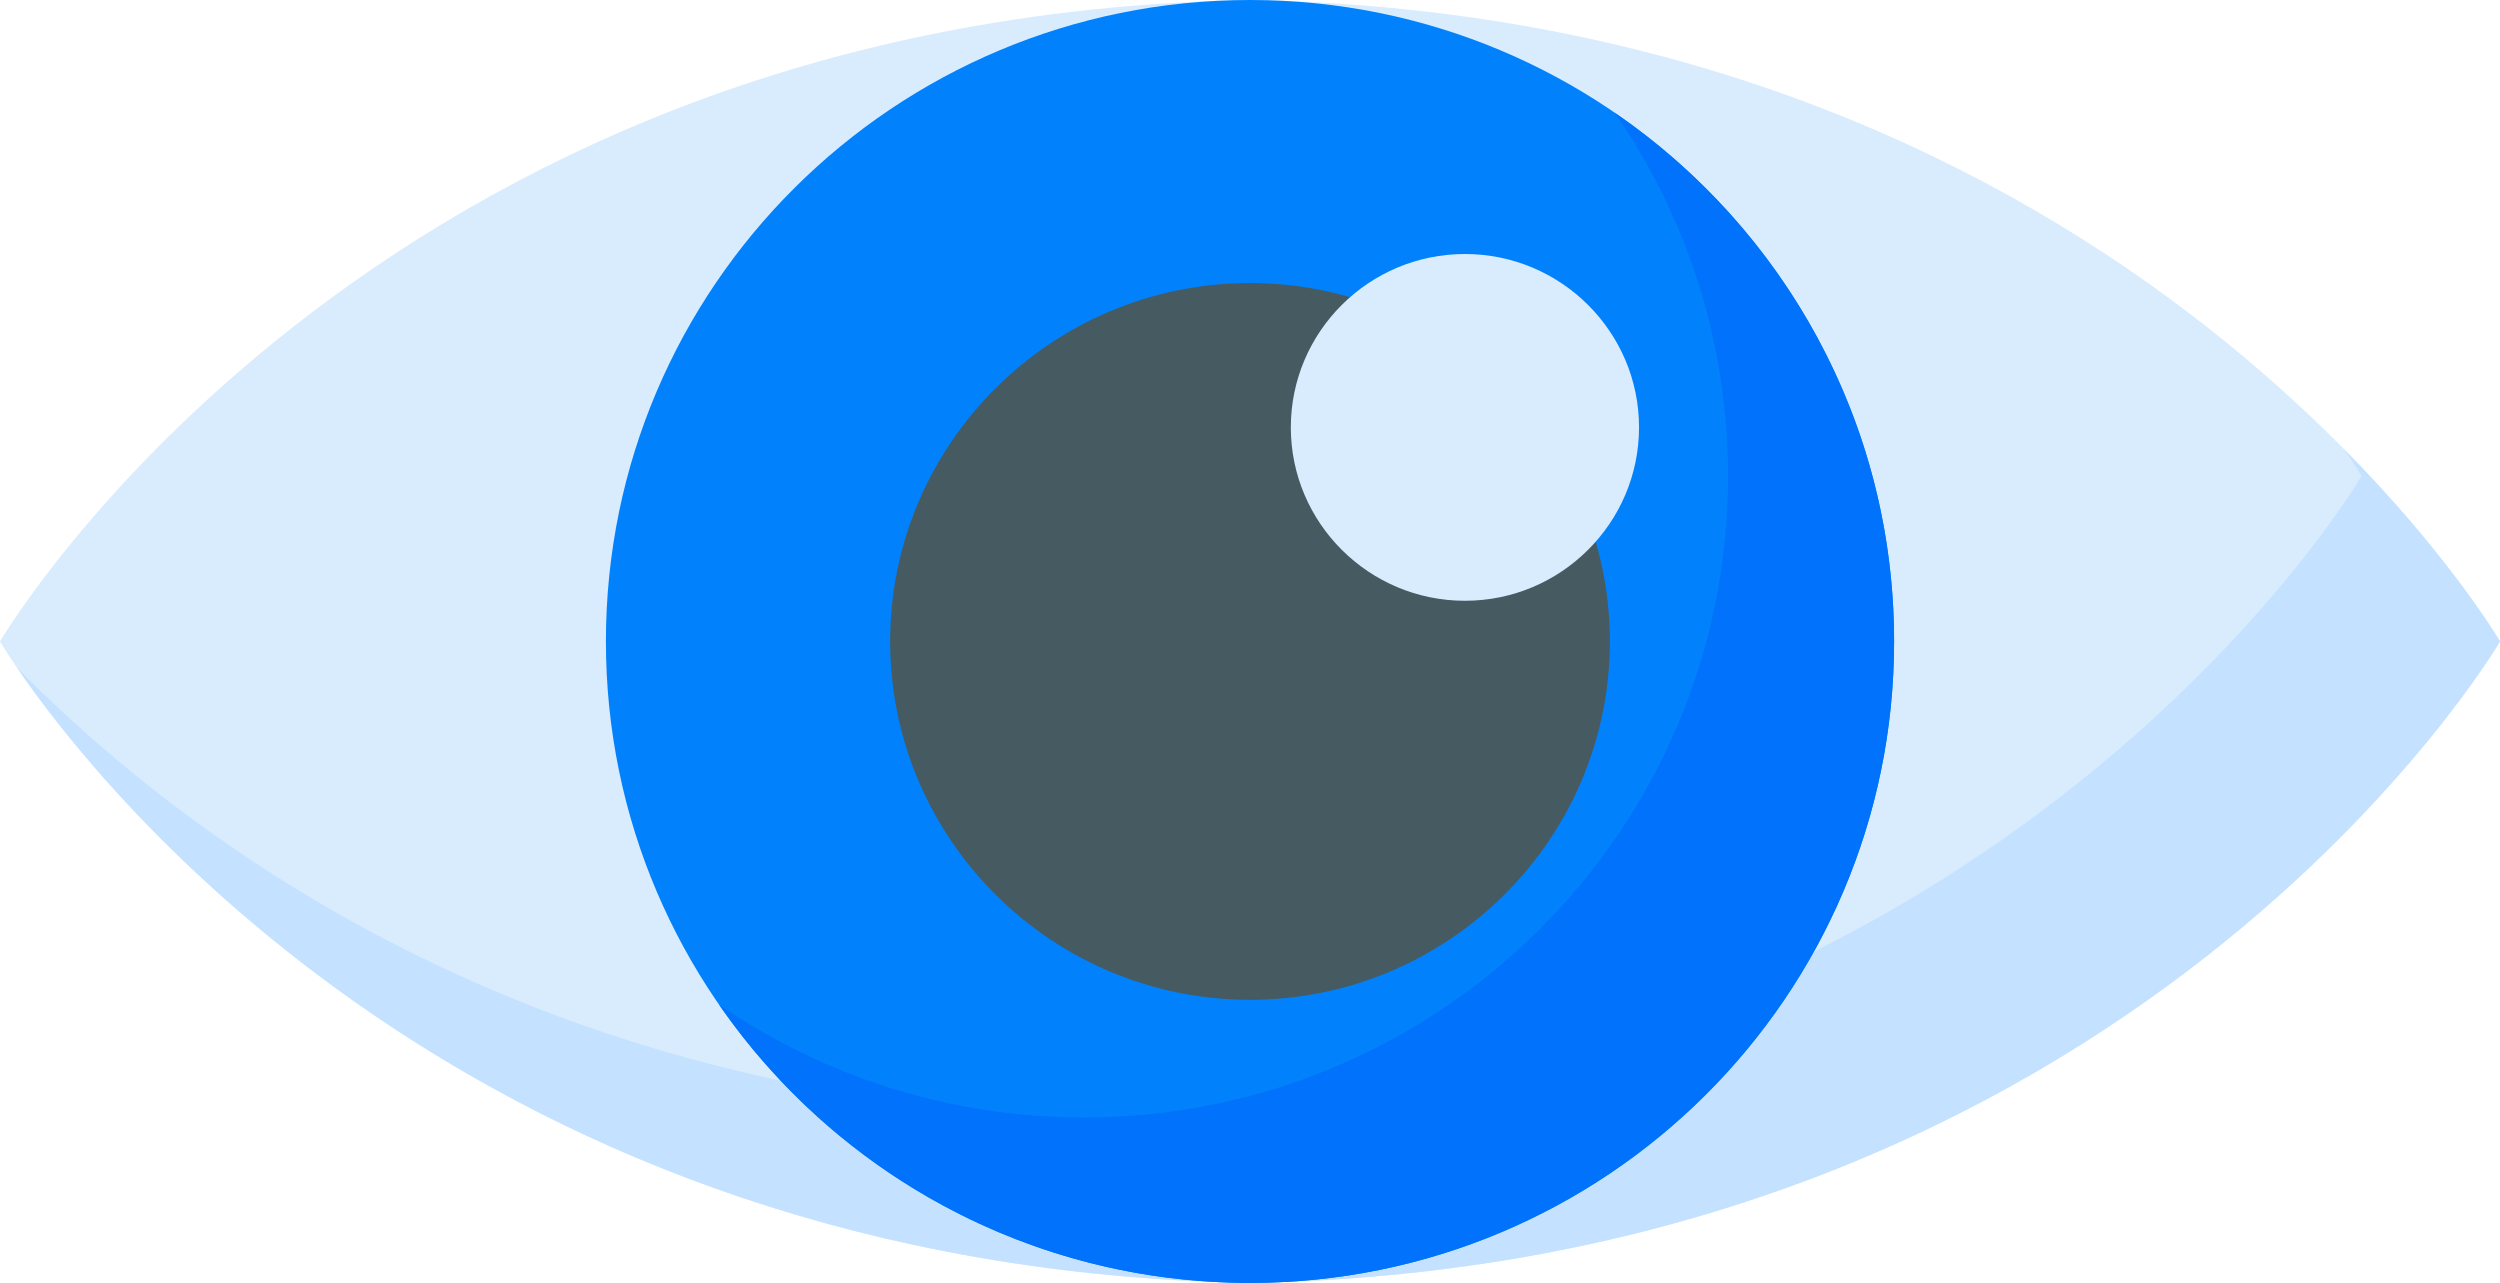
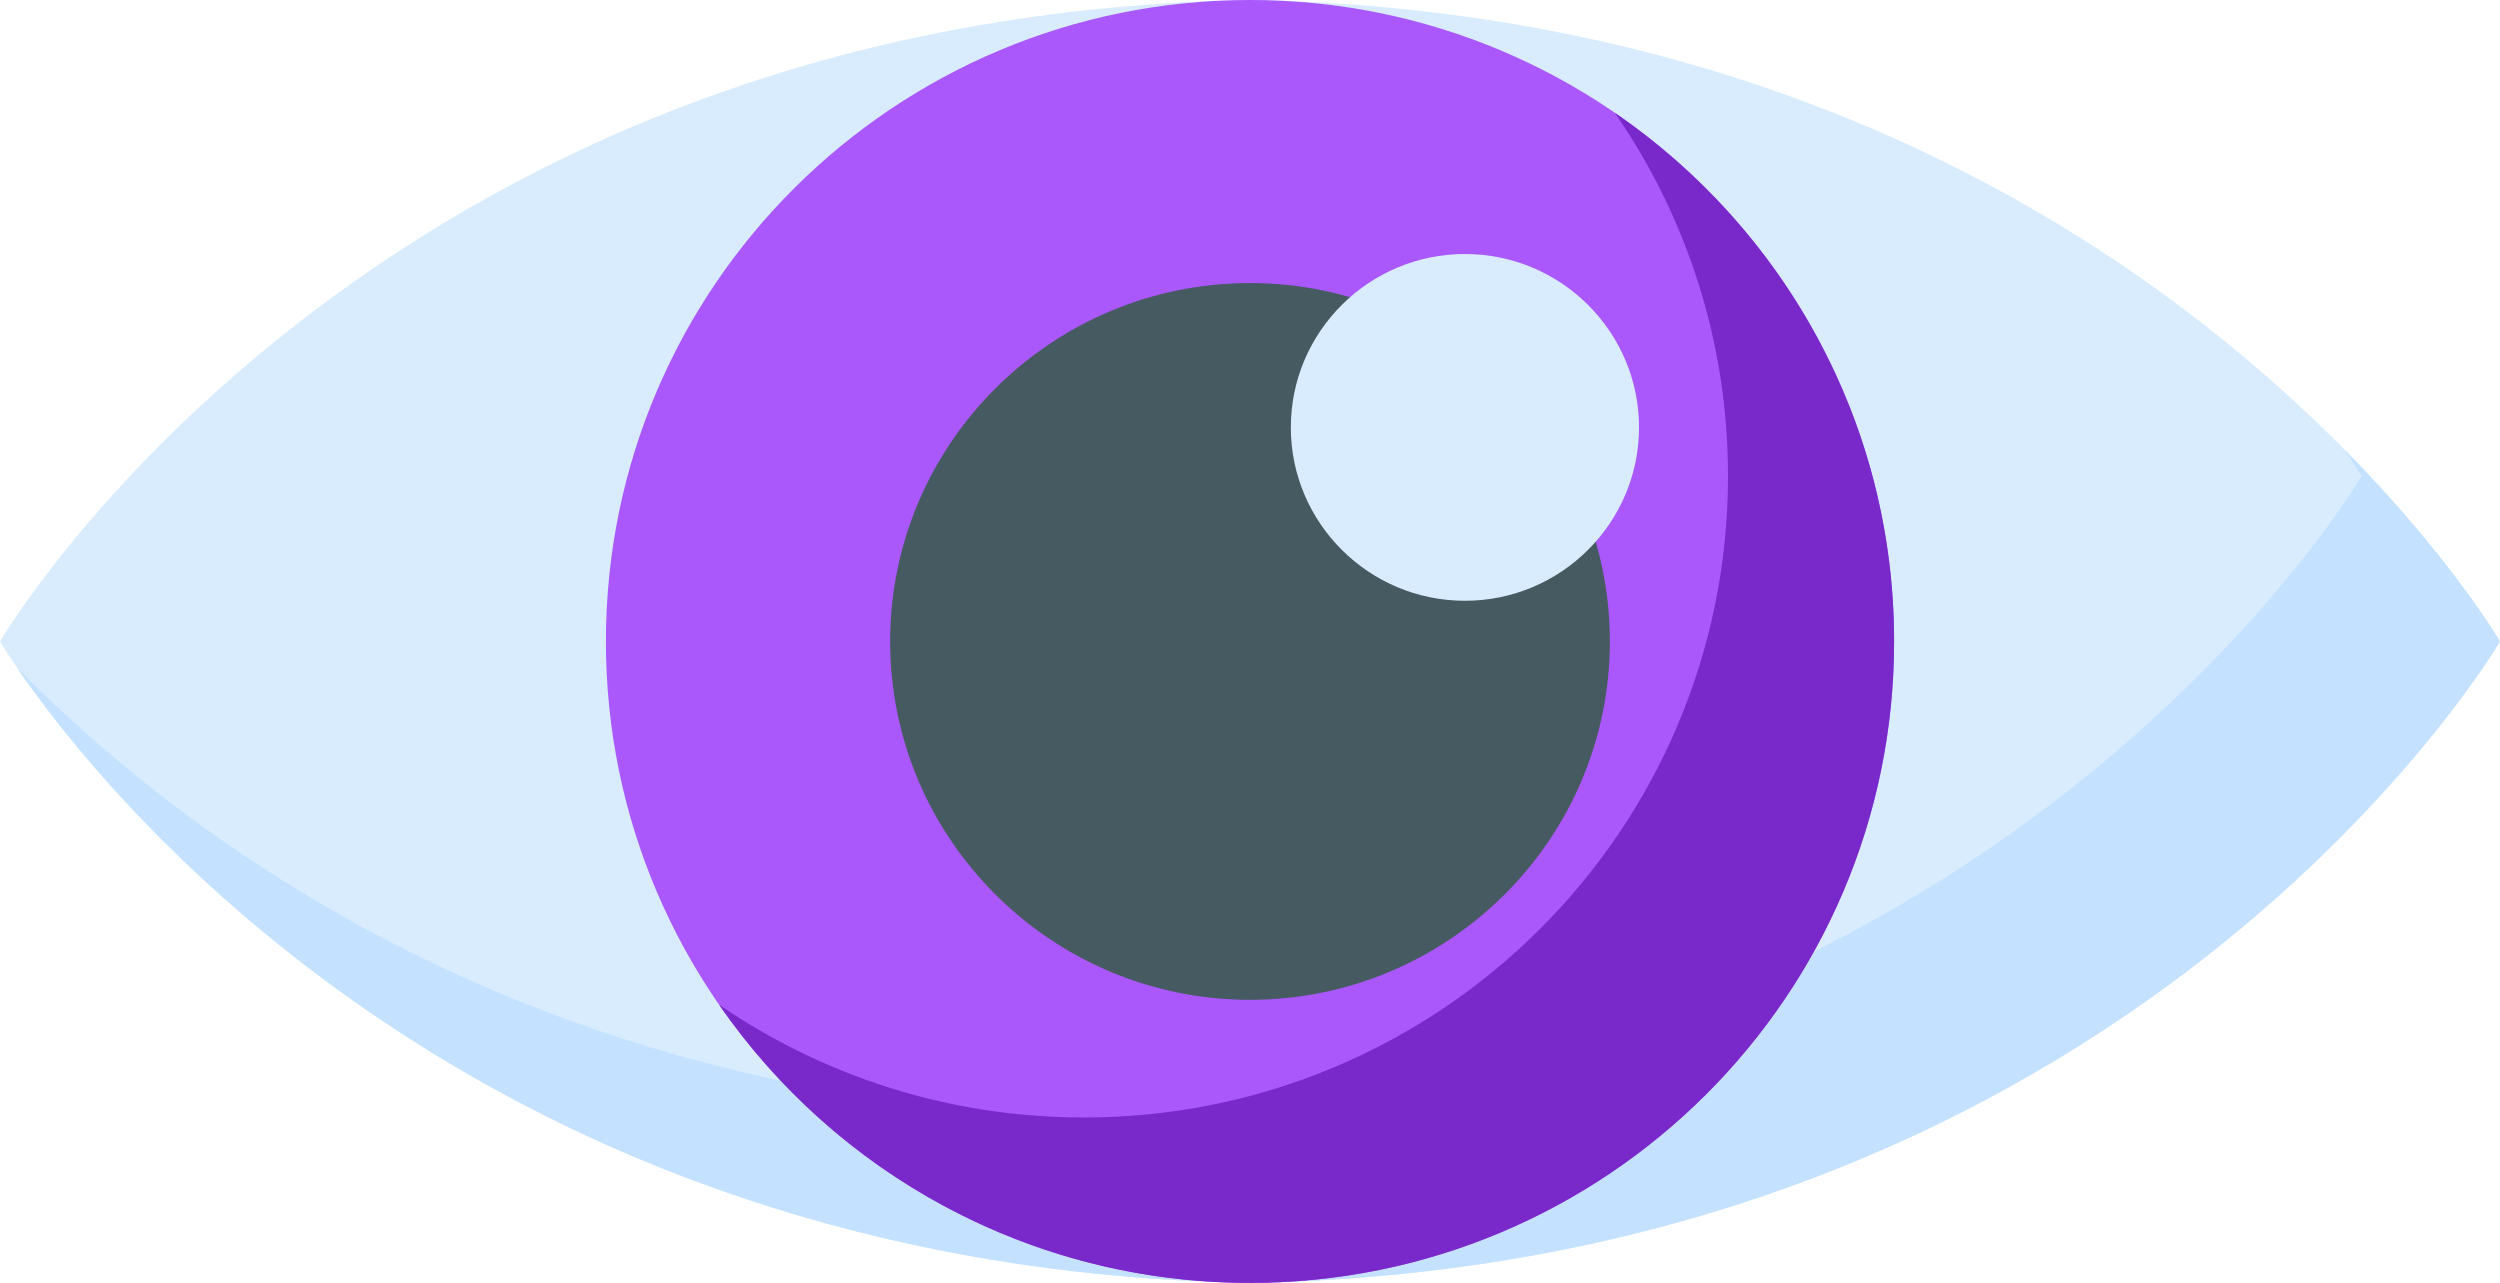
<svg xmlns="http://www.w3.org/2000/svg" width="152" height="78" viewBox="0 0 152 78" fill="none">
  <path d="M76 0C22.257 0.952 0 39 0 39C0 39 22.257 77.048 76 78C129.744 77.048 152 39 152 39C152 39 129.744 0.952 76 0Z" fill="#D8ECFE" />
  <path d="M142.543 27.337C143.242 28.359 143.584 28.943 143.584 28.943C143.584 28.943 121.328 66.991 67.584 67.943C33.567 67.341 12.169 51.878 1.041 40.607C5.99 47.849 28.906 77.165 76 78C129.743 77.048 152 39 152 39C152 39 148.996 33.872 142.543 27.337Z" fill="#C4E2FF" />
-   <path d="M76 78C97.628 78 115.161 60.539 115.161 39C115.161 17.461 97.628 0 76 0C54.372 0 36.839 17.461 36.839 39C36.839 60.539 54.372 78 76 78Z" fill="#0182FC" />
+   <path d="M76 78C97.628 78 115.161 60.539 115.161 39C115.161 17.461 97.628 0 76 0C54.372 0 36.839 17.461 36.839 39C36.839 60.539 54.372 78 76 78Z" fill="#AA58FC" />
  <path d="M76 60.789C63.936 60.789 54.121 51.014 54.121 39C54.121 26.985 63.936 17.21 76 17.21C88.065 17.21 97.88 26.985 97.88 39C97.88 51.014 88.065 60.789 76 60.789Z" fill="#465A61" />
  <path d="M89.067 36.527C83.231 36.527 78.482 31.798 78.482 25.985C78.482 20.173 83.231 15.444 89.067 15.444C94.904 15.444 99.653 20.173 99.653 25.985C99.652 31.798 94.904 36.527 89.067 36.527Z" fill="#D8ECFE" />
-   <path d="M98.178 6.856C102.519 13.135 105.063 20.743 105.063 28.943C105.063 50.482 87.529 67.943 65.901 67.943C57.667 67.943 50.029 65.41 43.723 61.087C50.785 71.302 62.606 78 76 78C97.628 78 115.161 60.539 115.161 39C115.161 25.661 108.435 13.888 98.178 6.856V6.856Z" fill="#0172FB" />
+   <path d="M98.178 6.856C102.519 13.135 105.063 20.743 105.063 28.943C105.063 50.482 87.529 67.943 65.901 67.943C57.667 67.943 50.029 65.41 43.723 61.087C50.785 71.302 62.606 78 76 78C97.628 78 115.161 60.539 115.161 39C115.161 25.661 108.435 13.888 98.178 6.856Z" fill="#7928CA" />
</svg>
